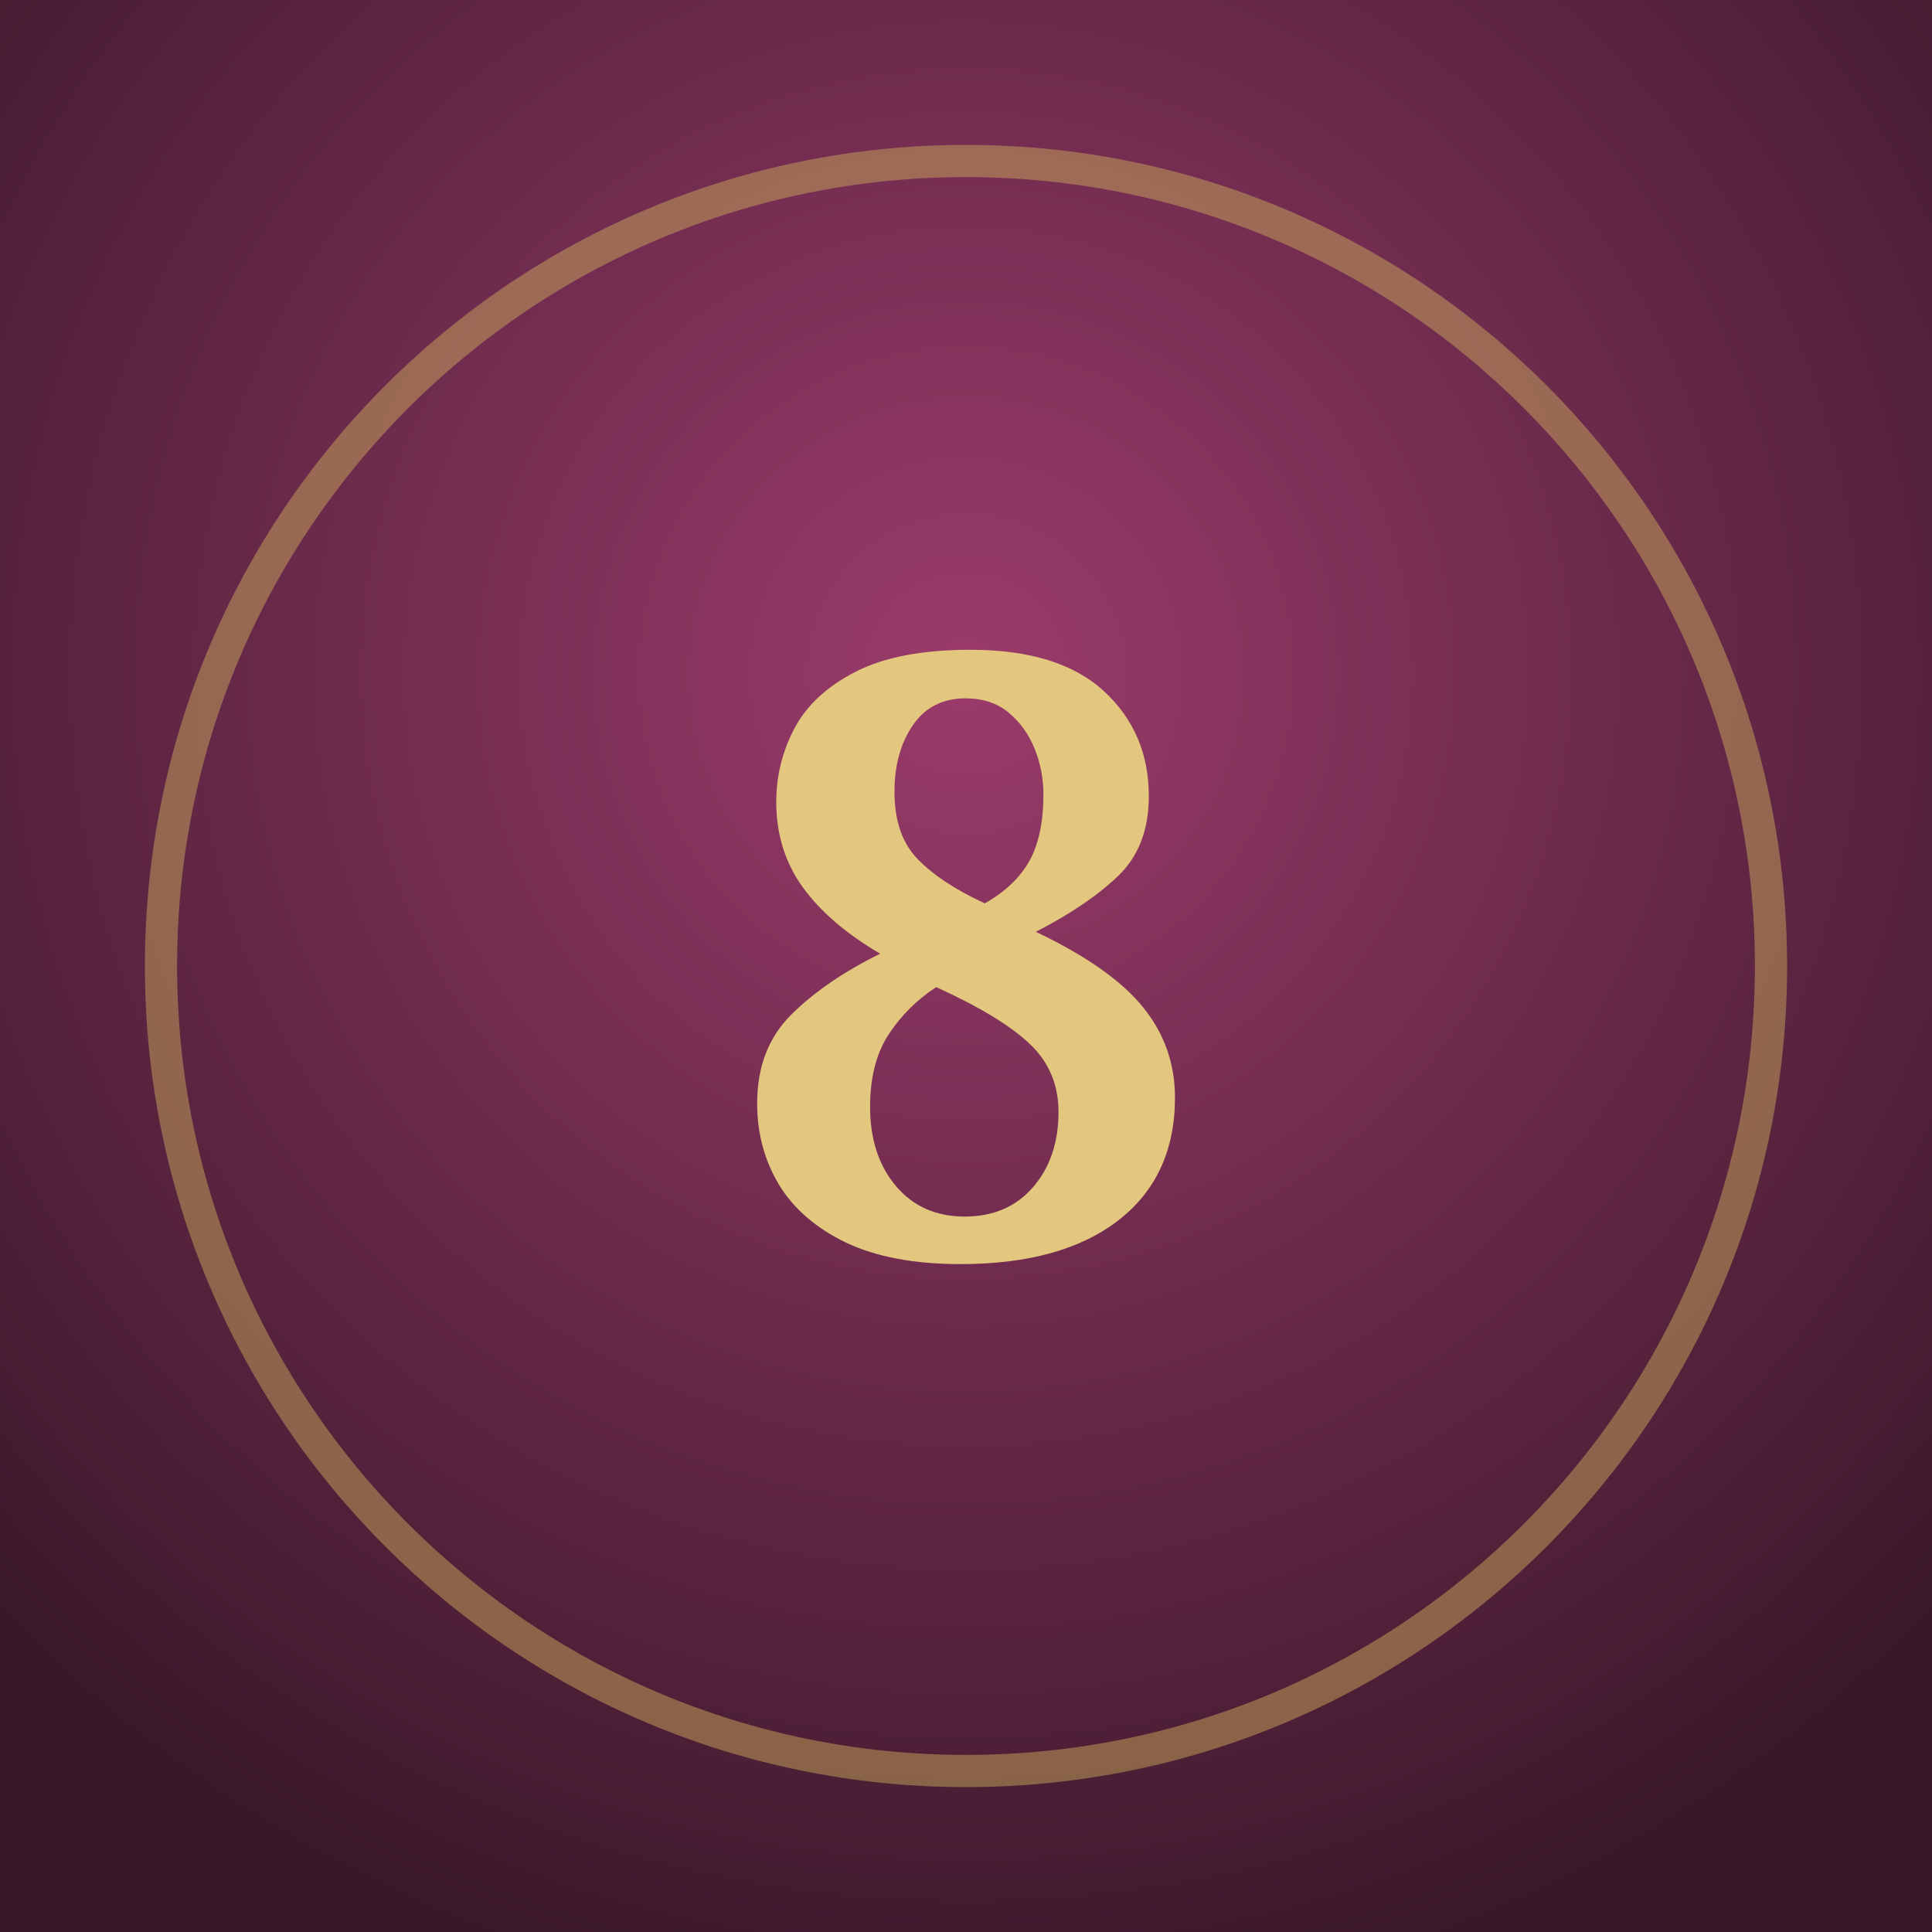
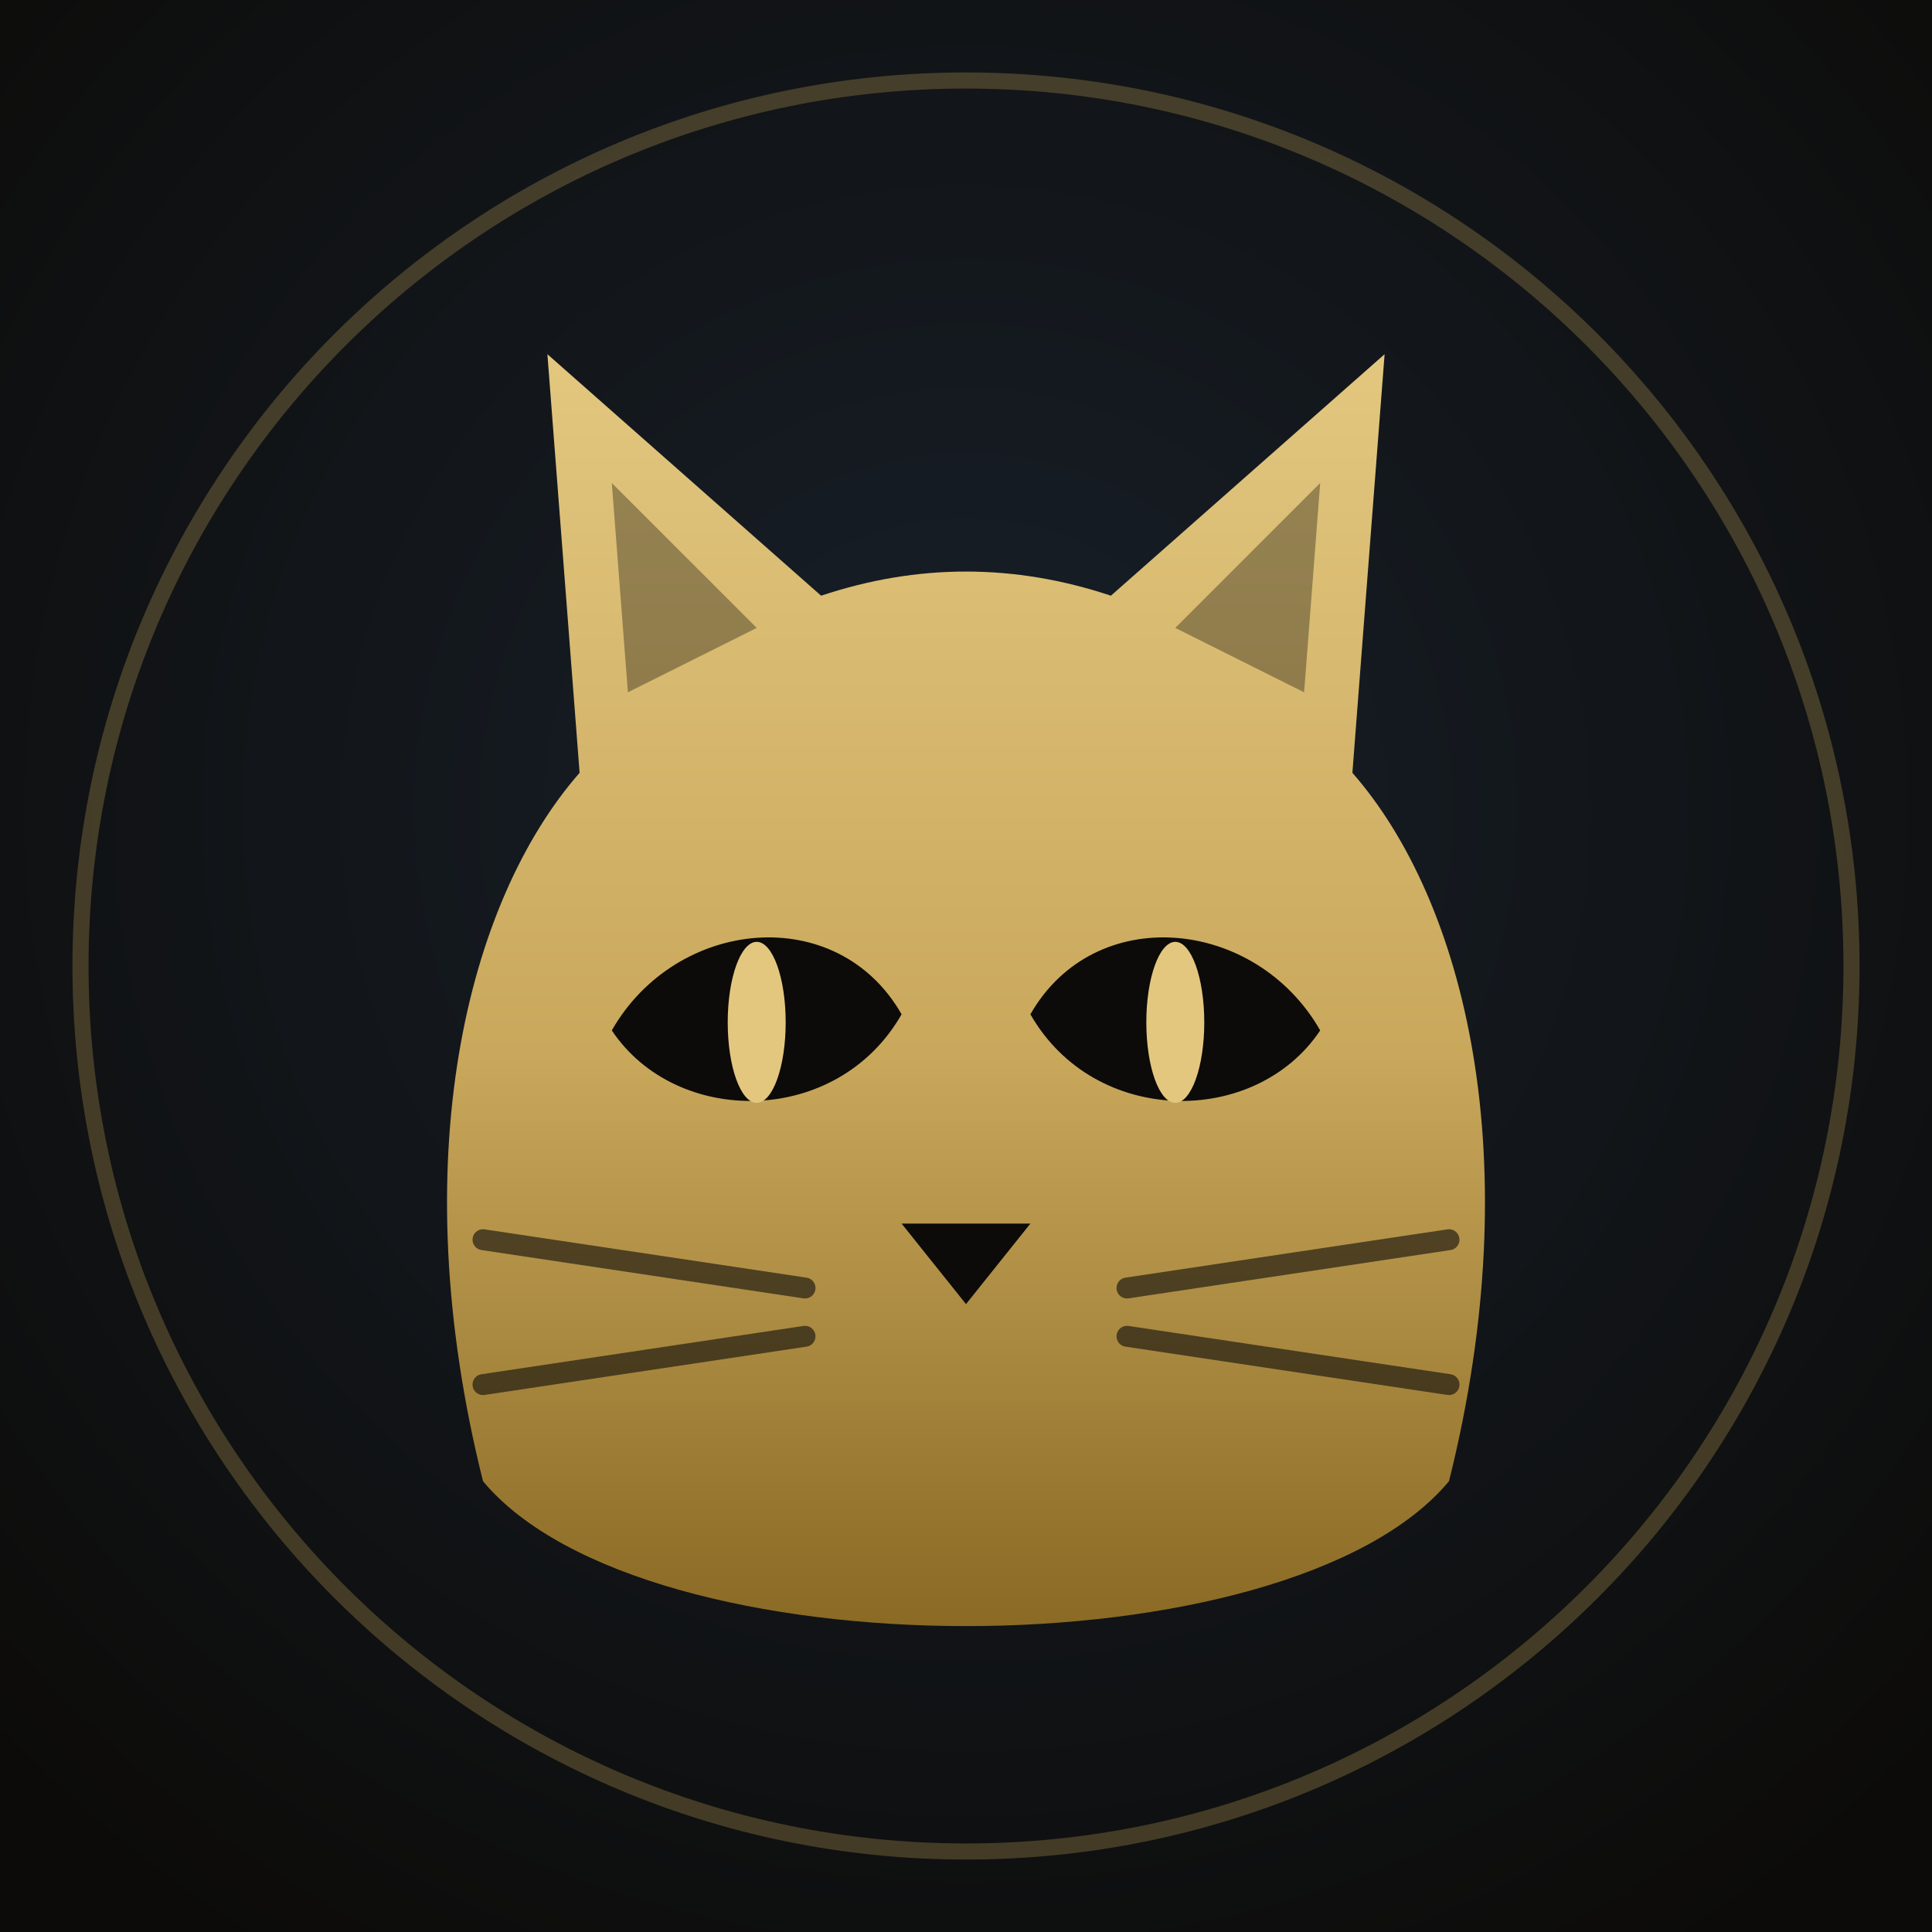
<svg xmlns="http://www.w3.org/2000/svg" viewBox="0 0 120 120">
  <defs>
-     <radialGradient id="g" cx="50%" cy="35%" r="70%">
-       <stop offset="0" stop-color="hsl(330 45% 42%)" />
-       <stop offset="1" stop-color="hsl(330 40% 16%)" />
+     <radialGradient id="bg8" cx="50%" cy="42%" r="70%">
+       <stop offset="0" stop-color="#18202a" />
+       <stop offset="1" stop-color="#0C0B09" />
    </radialGradient>
+     <linearGradient id="au8" x1="0" y1="0" x2="0" y2="1">
+       <stop offset="0" stop-color="#E3C77F" />
+       <stop offset=".55" stop-color="#C9A85C" />
+       <stop offset="1" stop-color="#8A6A24" />
+     </linearGradient>
  </defs>
-   <rect width="120" height="120" fill="url(#g)" />
-   <circle cx="60" cy="60" r="50" fill="none" stroke="#C9A85C" stroke-opacity=".5" stroke-width="2" />
-   <text x="60" y="78" text-anchor="middle" font-family="Georgia,serif" font-size="52" font-weight="700" fill="#E3C77F">8</text>
+   <rect width="120" height="120" fill="url(#bg8)" />
+   <circle cx="60" cy="60" r="55" fill="none" stroke="#C9A85C" stroke-opacity=".28" stroke-width="1" />
+   <path d="M30 92c-5-20-1-36 6-44l-2-26 17 15c6-2 12-2 18 0l17-15-2 26c7 8 11 24 6 44-10 12-50 12-60 0z" fill="url(#au8)" />
+   <path d="M38 30l9 9-8 4zM82 30l-9 9 8 4z" fill="#0C0B09" opacity=".35" />
+   <path d="M38 64c4-7 14-8 18-1-4 7-14 7-18 1zM82 64c-4-7-14-8-18-1 4 7 14 7 18 1z" fill="#0C0B09" />
+   <ellipse cx="47" cy="63.5" rx="1.8" ry="5" fill="#E3C77F" />
+   <ellipse cx="73" cy="63.5" rx="1.8" ry="5" fill="#E3C77F" />
+   <path d="M56 76h8l-4 5z" fill="#0C0B09" />
+   <path d="M50 80l-20-3M50 83l-20 3M70 80l20-3M70 83l20 3" stroke="#0C0B09" stroke-opacity=".6" stroke-width="1.3" stroke-linecap="round" />
</svg>
